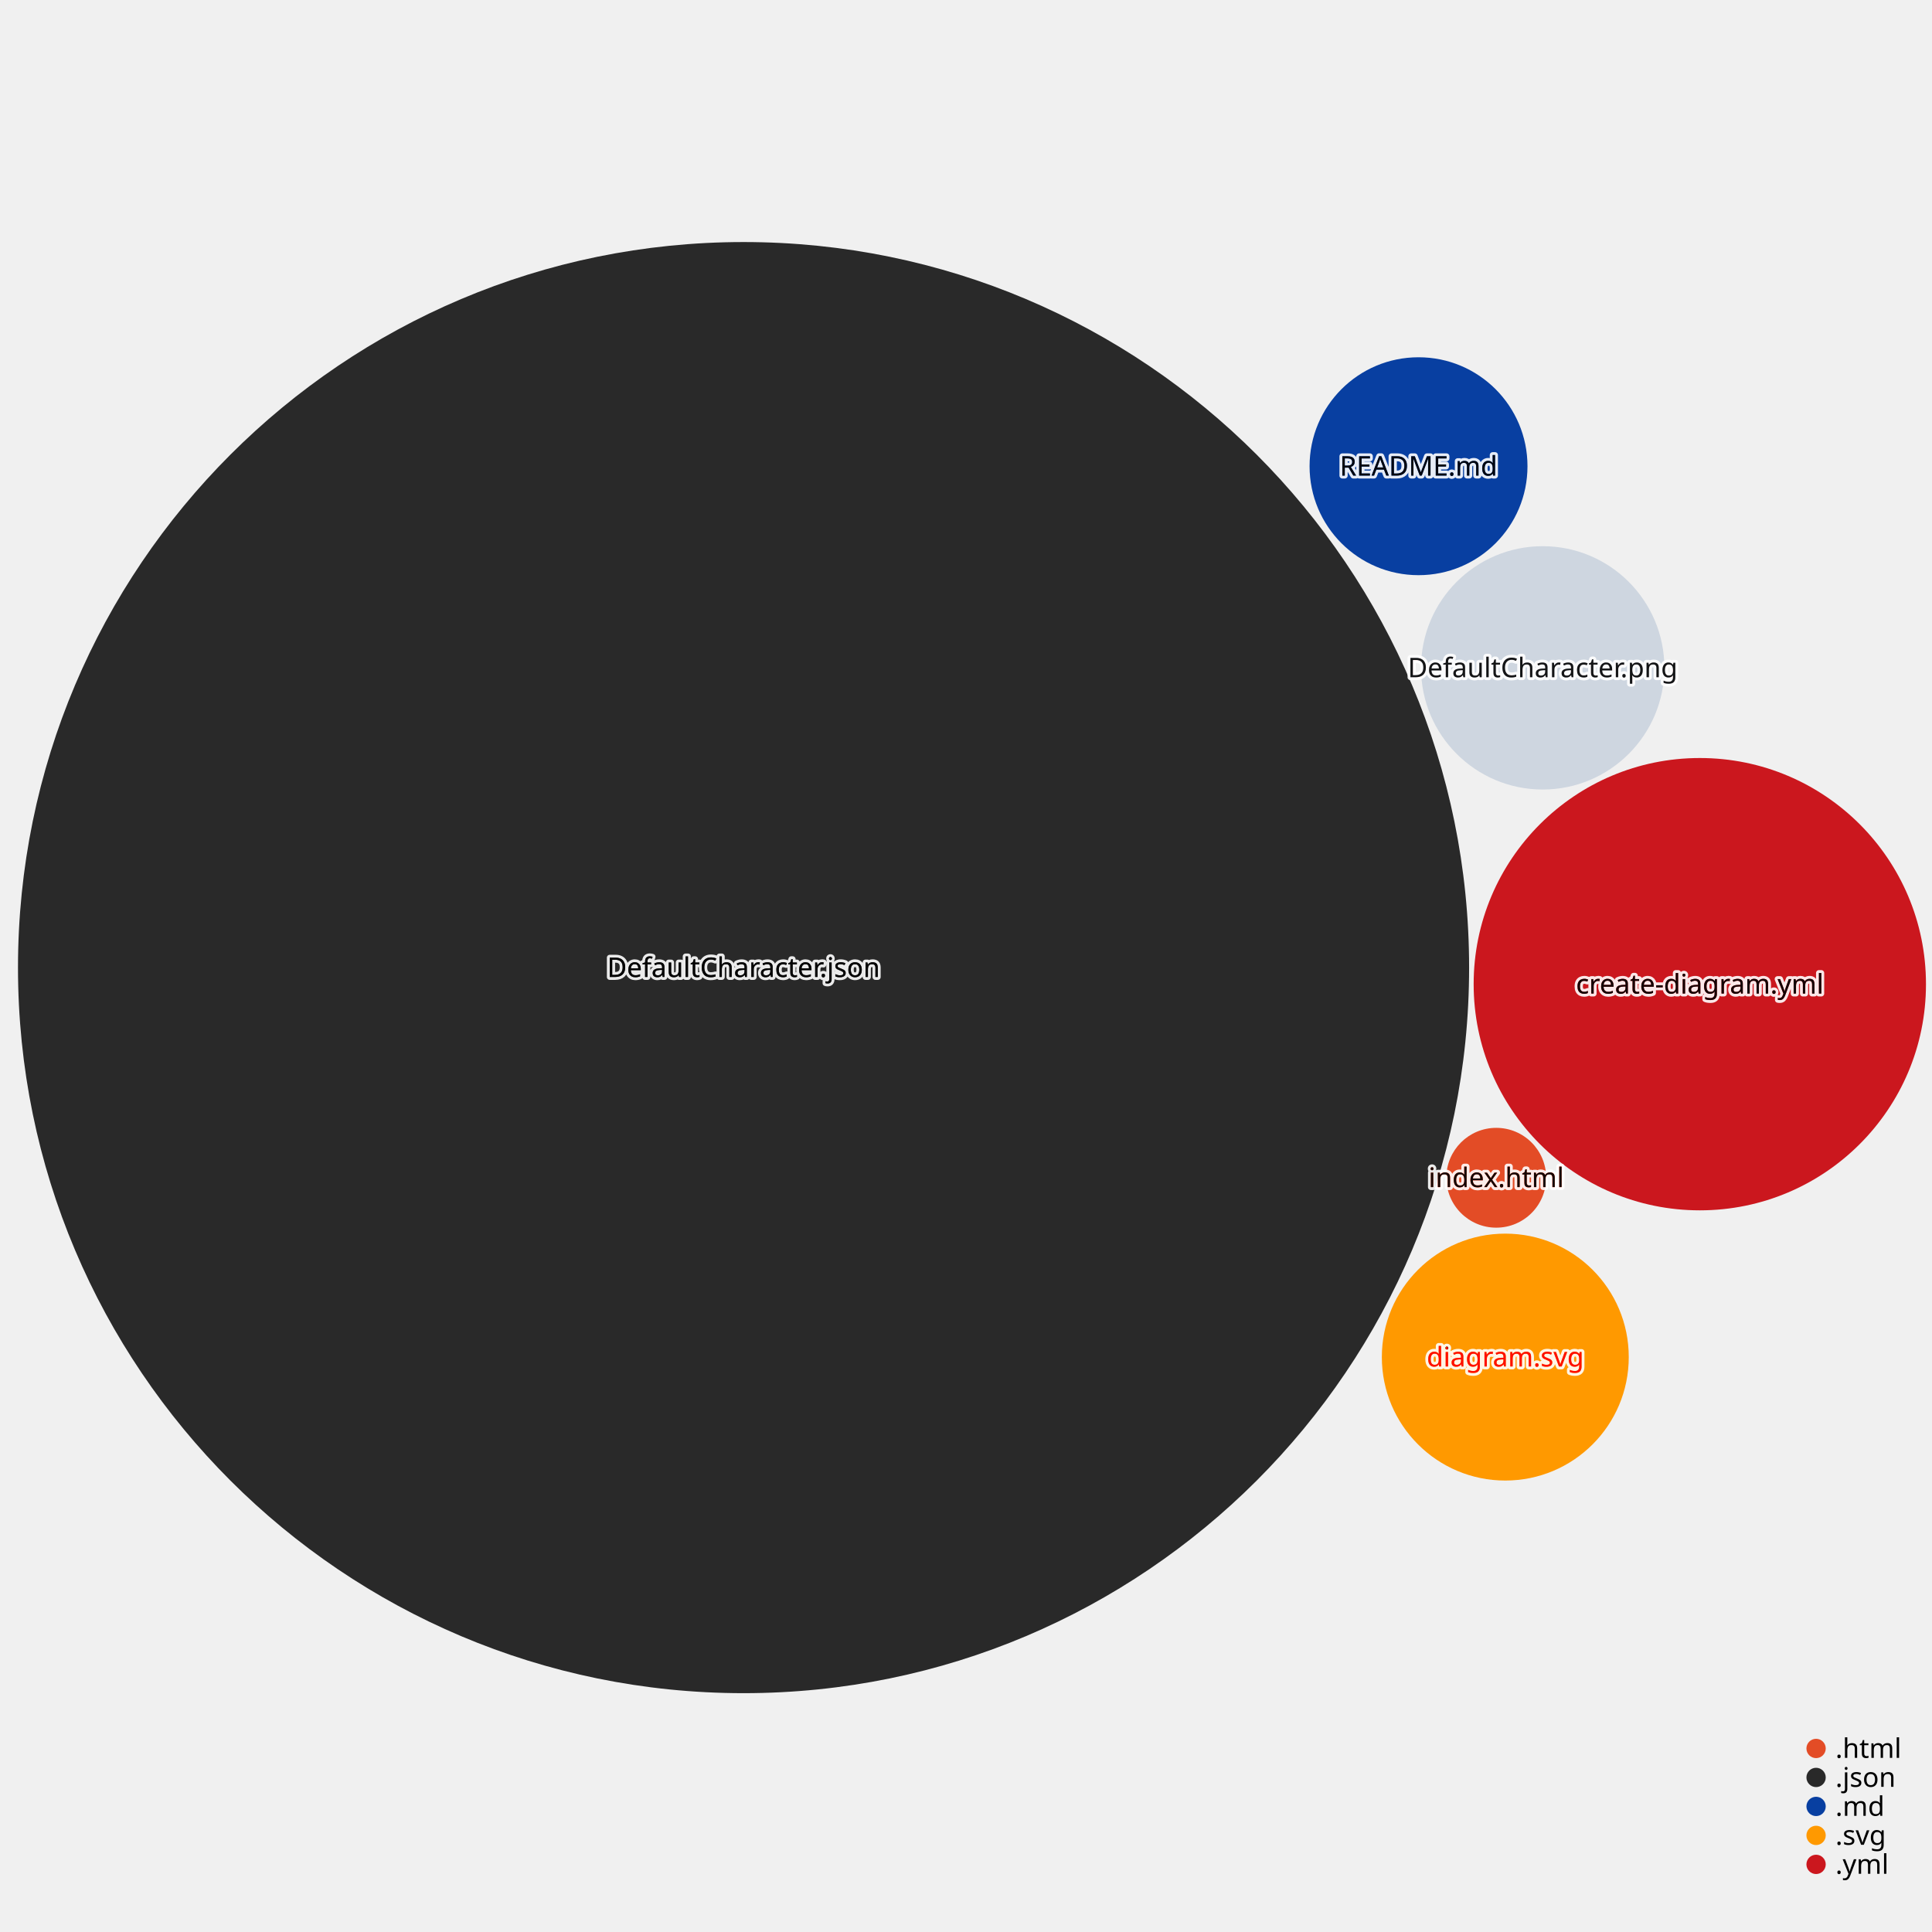
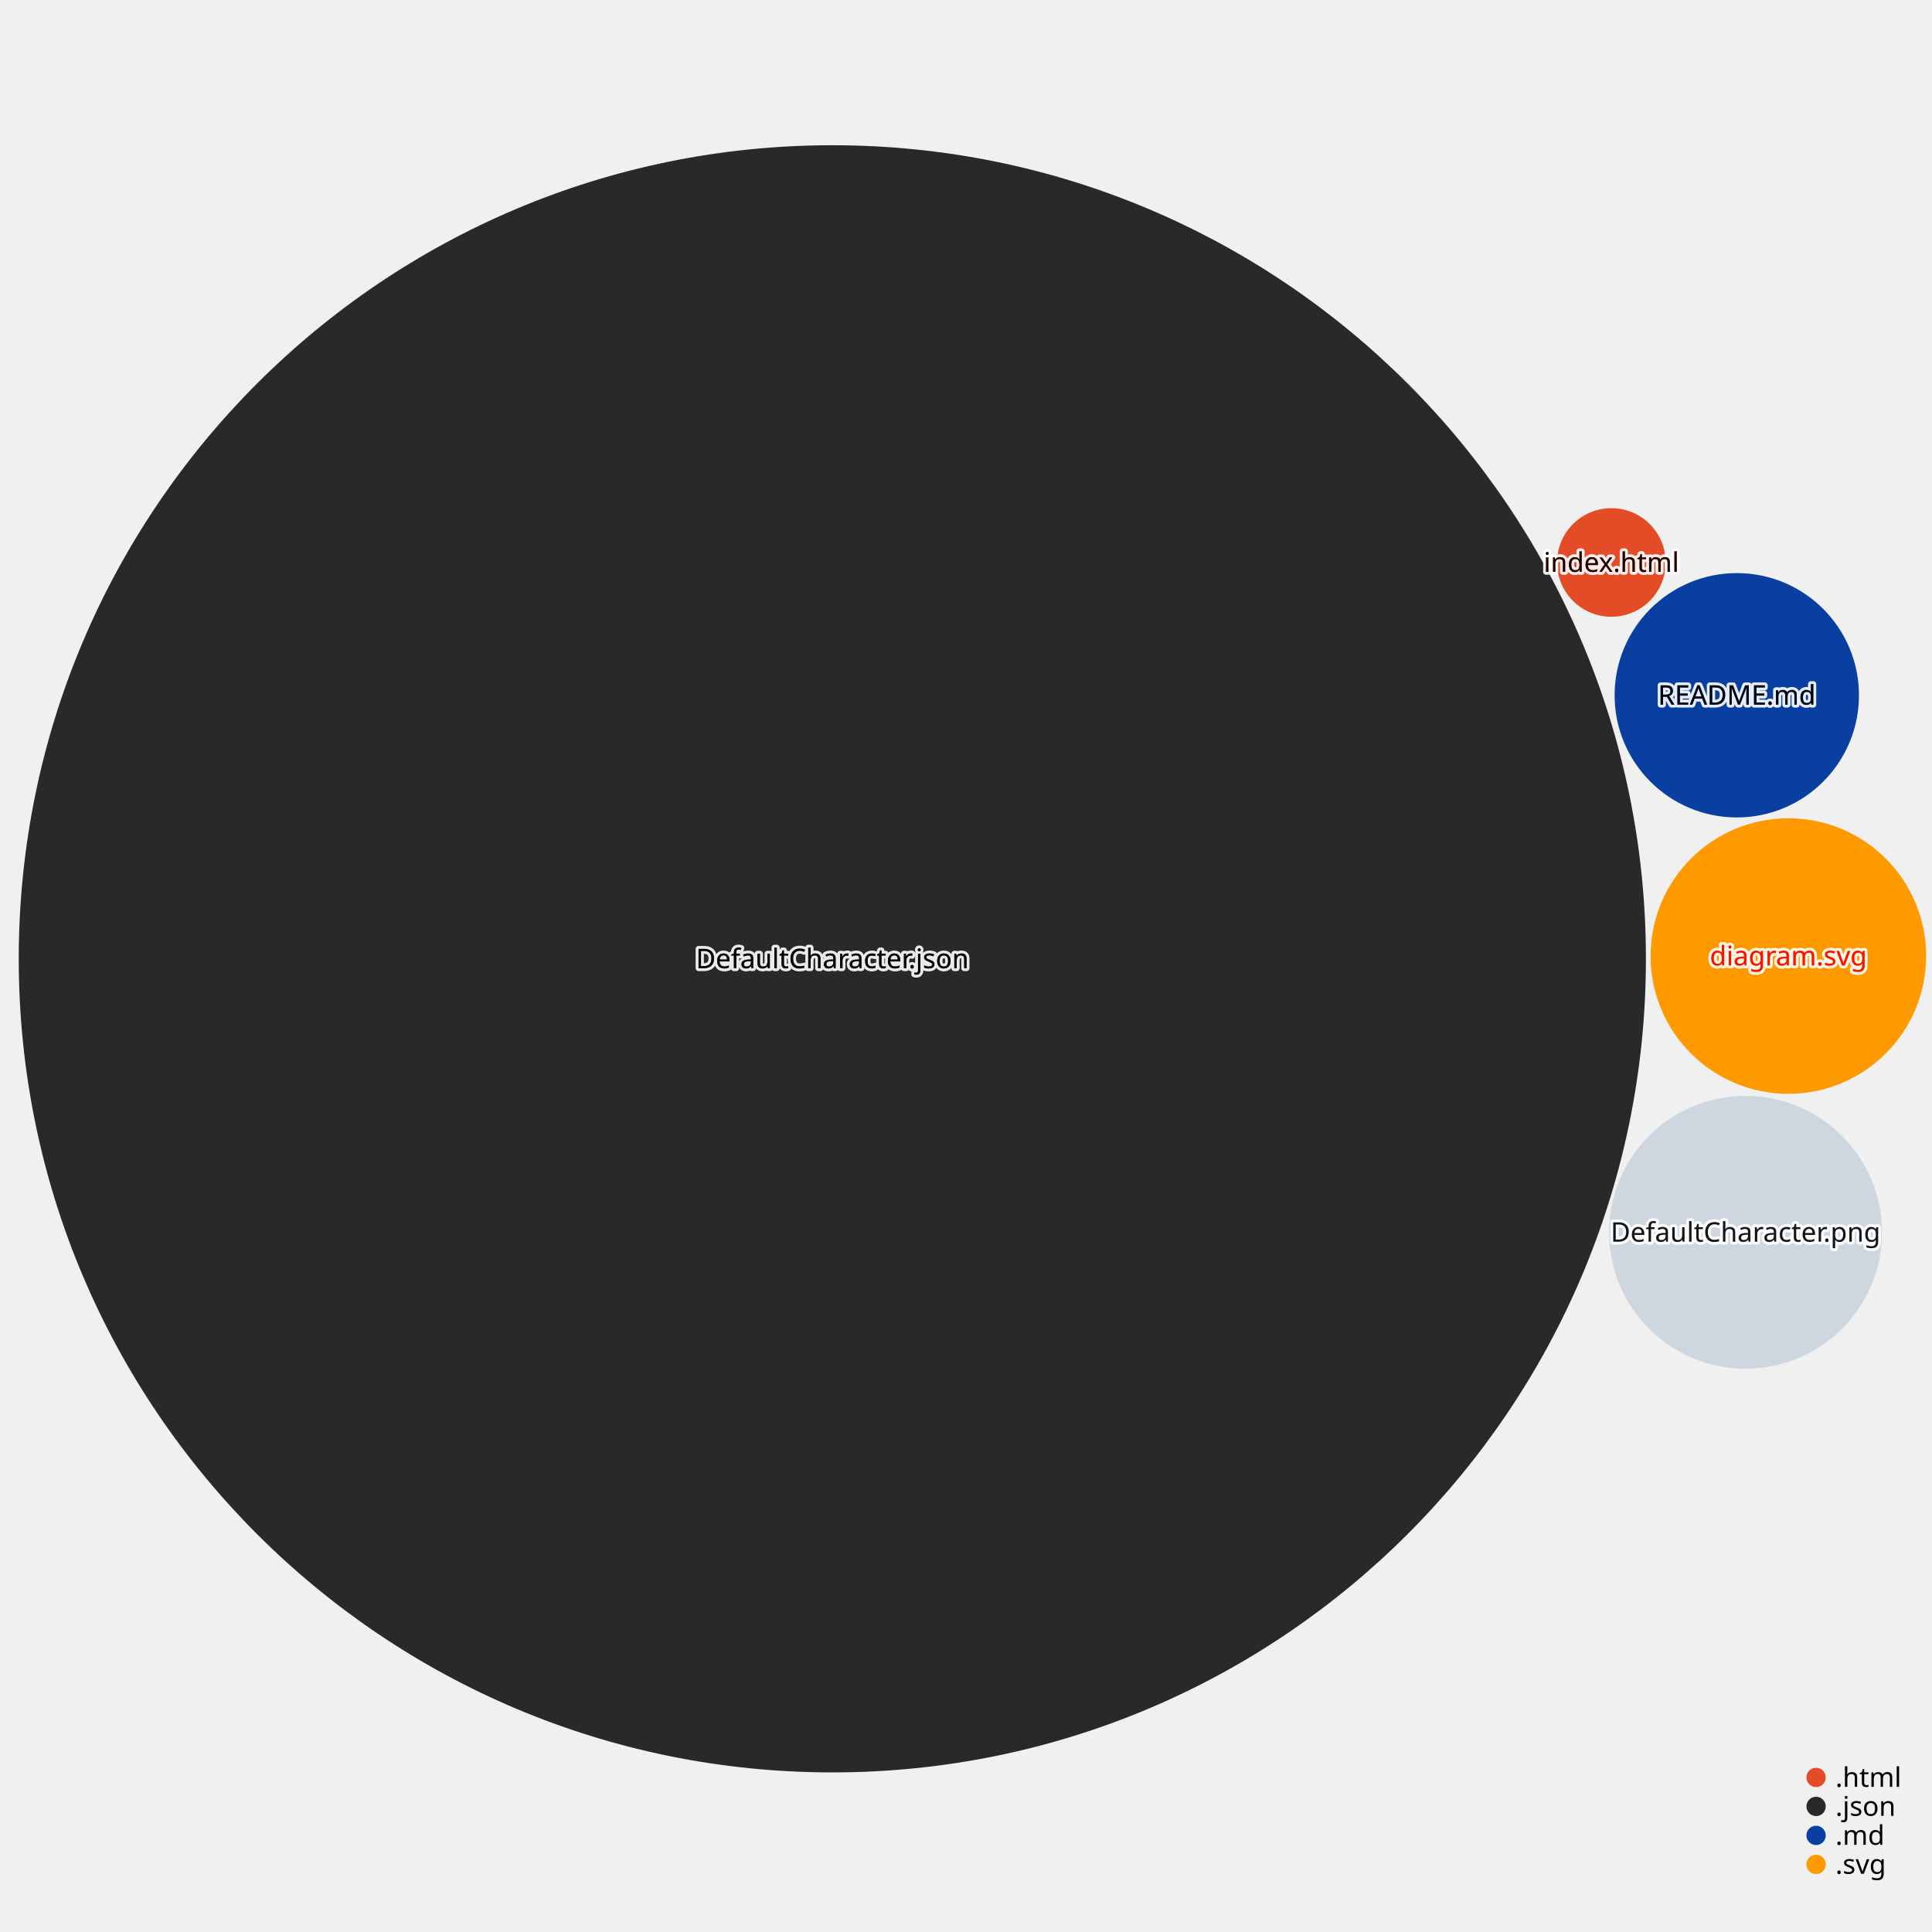
<svg xmlns="http://www.w3.org/2000/svg" width="1000" height="1000" style="background:white;font-family:sans-serif;overflow:visible">
  <defs>
    <filter id="glow" x="-50%" y="-50%" width="200%" height="200%">
      <feGaussianBlur stdDeviation="4" result="coloredBlur" />
      <feMerge>
        <feMergeNode in="coloredBlur" />
        <feMergeNode in="SourceGraphic" />
      </feMerge>
    </filter>
  </defs>
-   <g style="fill:#292929;transition:transform 0s ease-out, fill 0.1s ease-out" transform="translate(384.8609, 500.8326)">
-     <circle style="transition:all 0.5s ease-out" r="375.55" stroke-width="0" stroke="#374151" />
+   <g style="fill:#292929;transition:transform 0s ease-out, fill 0.1s ease-out" transform="translate(430.8148, 496.2831)">
+     <circle style="transition:all 0.5s ease-out" r="421.111" stroke-width="0" stroke="#374151" />
  </g>
-   <g style="fill:#cb171e;transition:transform 0s ease-out, fill 0.1s ease-out" transform="translate(879.8225, 509.4094)">
-     <circle style="transition:all 0.5s ease-out" r="117.061" stroke-width="0" stroke="#374151" />
+   <g style="fill:#ff9900;transition:transform 0s ease-out, fill 0.1s ease-out" transform="translate(925.6594, 494.8463)">
+     <circle style="transition:all 0.5s ease-out" r="71.309" stroke-width="0" stroke="#374151" />
  </g>
-   <g style="fill:#ff9900;transition:transform 0s ease-out, fill 0.1s ease-out" transform="translate(779.1413, 702.4257)">
-     <circle style="transition:all 0.5s ease-out" r="63.902" stroke-width="0" stroke="#374151" />
+   <g style="fill:#CED6E0;transition:transform 0s ease-out, fill 0.1s ease-out" transform="translate(903.4885, 637.849)">
+     <circle style="transition:all 0.5s ease-out" r="70.614" stroke-width="0" stroke="#374151" />
  </g>
-   <g style="fill:#CED6E0;transition:transform 0s ease-out, fill 0.1s ease-out" transform="translate(798.499, 345.6819)">
-     <circle style="transition:all 0.5s ease-out" r="62.974" stroke-width="0" stroke="#374151" />
+   <g style="fill:#083fa1;transition:transform 0s ease-out, fill 0.1s ease-out" transform="translate(898.9594, 359.8729)">
+     <circle style="transition:all 0.5s ease-out" r="63.237" stroke-width="0" stroke="#374151" />
  </g>
-   <g style="fill:#083fa1;transition:transform 0s ease-out, fill 0.1s ease-out" transform="translate(734.2278, 241.3154)">
-     <circle style="transition:all 0.5s ease-out" r="56.395" stroke-width="0" stroke="#374151" />
+   <g style="fill:#e34c26;transition:transform 0s ease-out, fill 0.1s ease-out" transform="translate(834.0461, 291.138)">
+     <circle style="transition:all 0.5s ease-out" r="28.105" stroke-width="0" stroke="#374151" />
  </g>
-   <g style="fill:#e34c26;transition:transform 0s ease-out, fill 0.1s ease-out" transform="translate(774.456, 609.6057)">
-     <circle style="transition:all 0.5s ease-out" r="25.836" stroke-width="0" stroke="#374151" />
-   </g>
-   <g style="fill:#292929;transition:transform 0s ease-out" transform="translate(384.8609, 500.8326)">
+   <g style="fill:#292929;transition:transform 0s ease-out" transform="translate(430.8148, 496.2831)">
    <text style="pointer-events:none;opacity:0.9;font-size:14px;font-weight:500;transition:all 0.5s ease-out" fill="#4B5563" text-anchor="middle" dominant-baseline="middle" stroke="white" stroke-width="3" stroke-linejoin="round">DefaultCharacter.json</text>
    <text style="pointer-events:none;opacity:1;font-size:14px;font-weight:500;transition:all 0.5s ease-out" text-anchor="middle" dominant-baseline="middle">DefaultCharacter.json</text>
    <text style="pointer-events:none;opacity:0.9;font-size:14px;font-weight:500;mix-blend-mode:color-burn;transition:all 0.5s ease-out" fill="#110101" text-anchor="middle" dominant-baseline="middle">DefaultCharacter.json</text>
  </g>
-   <g style="fill:#cb171e;transition:transform 0s ease-out" transform="translate(879.8225, 509.4094)">
-     <text style="pointer-events:none;opacity:0.9;font-size:14px;font-weight:500;transition:all 0.5s ease-out" fill="#4B5563" text-anchor="middle" dominant-baseline="middle" stroke="white" stroke-width="3" stroke-linejoin="round">create-diagram.yml</text>
-     <text style="pointer-events:none;opacity:1;font-size:14px;font-weight:500;transition:all 0.5s ease-out" text-anchor="middle" dominant-baseline="middle">create-diagram.yml</text>
-     <text style="pointer-events:none;opacity:0.9;font-size:14px;font-weight:500;mix-blend-mode:color-burn;transition:all 0.5s ease-out" fill="#110101" text-anchor="middle" dominant-baseline="middle">create-diagram.yml</text>
-   </g>
-   <g style="fill:#ff9900;transition:transform 0s ease-out" transform="translate(779.1413, 702.4257)">
+   <g style="fill:#ff9900;transition:transform 0s ease-out" transform="translate(925.6594, 494.8463)">
    <text style="pointer-events:none;opacity:0.9;font-size:14px;font-weight:500;transition:all 0.5s ease-out" fill="#4B5563" text-anchor="middle" dominant-baseline="middle" stroke="white" stroke-width="3" stroke-linejoin="round">diagram.svg</text>
    <text style="pointer-events:none;opacity:1;font-size:14px;font-weight:500;transition:all 0.5s ease-out" text-anchor="middle" dominant-baseline="middle">diagram.svg</text>
    <text style="pointer-events:none;opacity:0.9;font-size:14px;font-weight:500;mix-blend-mode:color-burn;transition:all 0.5s ease-out" fill="#110101" text-anchor="middle" dominant-baseline="middle">diagram.svg</text>
  </g>
-   <g style="fill:#CED6E0;transition:transform 0s ease-out" transform="translate(798.499, 345.6819)">
+   <g style="fill:#CED6E0;transition:transform 0s ease-out" transform="translate(903.4885, 637.849)">
    <text style="pointer-events:none;opacity:0.9;font-size:14px;font-weight:500;transition:all 0.5s ease-out" fill="#4B5563" text-anchor="middle" dominant-baseline="middle" stroke="white" stroke-width="3" stroke-linejoin="round">DefaultCharacter.png</text>
    <text style="pointer-events:none;opacity:1;font-size:14px;font-weight:500;transition:all 0.5s ease-out" text-anchor="middle" dominant-baseline="middle">DefaultCharacter.png</text>
    <text style="pointer-events:none;opacity:0.9;font-size:14px;font-weight:500;mix-blend-mode:color-burn;transition:all 0.5s ease-out" fill="#110101" text-anchor="middle" dominant-baseline="middle">DefaultCharacter.png</text>
  </g>
-   <g style="fill:#083fa1;transition:transform 0s ease-out" transform="translate(734.2278, 241.3154)">
+   <g style="fill:#083fa1;transition:transform 0s ease-out" transform="translate(898.9594, 359.8729)">
    <text style="pointer-events:none;opacity:0.9;font-size:14px;font-weight:500;transition:all 0.5s ease-out" fill="#4B5563" text-anchor="middle" dominant-baseline="middle" stroke="white" stroke-width="3" stroke-linejoin="round">README.md</text>
    <text style="pointer-events:none;opacity:1;font-size:14px;font-weight:500;transition:all 0.5s ease-out" text-anchor="middle" dominant-baseline="middle">README.md</text>
    <text style="pointer-events:none;opacity:0.9;font-size:14px;font-weight:500;mix-blend-mode:color-burn;transition:all 0.5s ease-out" fill="#110101" text-anchor="middle" dominant-baseline="middle">README.md</text>
  </g>
-   <g style="fill:#e34c26;transition:transform 0s ease-out" transform="translate(774.456, 609.6057)">
+   <g style="fill:#e34c26;transition:transform 0s ease-out" transform="translate(834.0461, 291.138)">
    <text style="pointer-events:none;opacity:0.9;font-size:14px;font-weight:500;transition:all 0.5s ease-out" fill="#4B5563" text-anchor="middle" dominant-baseline="middle" stroke="white" stroke-width="3" stroke-linejoin="round">index.html</text>
    <text style="pointer-events:none;opacity:1;font-size:14px;font-weight:500;transition:all 0.5s ease-out" text-anchor="middle" dominant-baseline="middle">index.html</text>
    <text style="pointer-events:none;opacity:0.9;font-size:14px;font-weight:500;mix-blend-mode:color-burn;transition:all 0.5s ease-out" fill="#110101" text-anchor="middle" dominant-baseline="middle">index.html</text>
  </g>
-   <g transform="translate(940, 905)">
+   <g transform="translate(940, 920)">
    <g transform="translate(0, 0)">
      <circle r="5" fill="#e34c26" />
      <text x="10" style="font-size:14px;font-weight:300" dominant-baseline="middle">.html</text>
    </g>
    <g transform="translate(0, 15)">
      <circle r="5" fill="#292929" />
      <text x="10" style="font-size:14px;font-weight:300" dominant-baseline="middle">.json</text>
    </g>
    <g transform="translate(0, 30)">
      <circle r="5" fill="#083fa1" />
      <text x="10" style="font-size:14px;font-weight:300" dominant-baseline="middle">.md</text>
    </g>
    <g transform="translate(0, 45)">
      <circle r="5" fill="#ff9900" />
      <text x="10" style="font-size:14px;font-weight:300" dominant-baseline="middle">.svg</text>
    </g>
-     <g transform="translate(0, 60)">
-       <circle r="5" fill="#cb171e" />
-       <text x="10" style="font-size:14px;font-weight:300" dominant-baseline="middle">.yml</text>
-     </g>
    <g fill="#9CA3AF" style="font-weight:300;font-style:italic;font-size:12px">each dot sized by file size</g>
  </g>
</svg>
